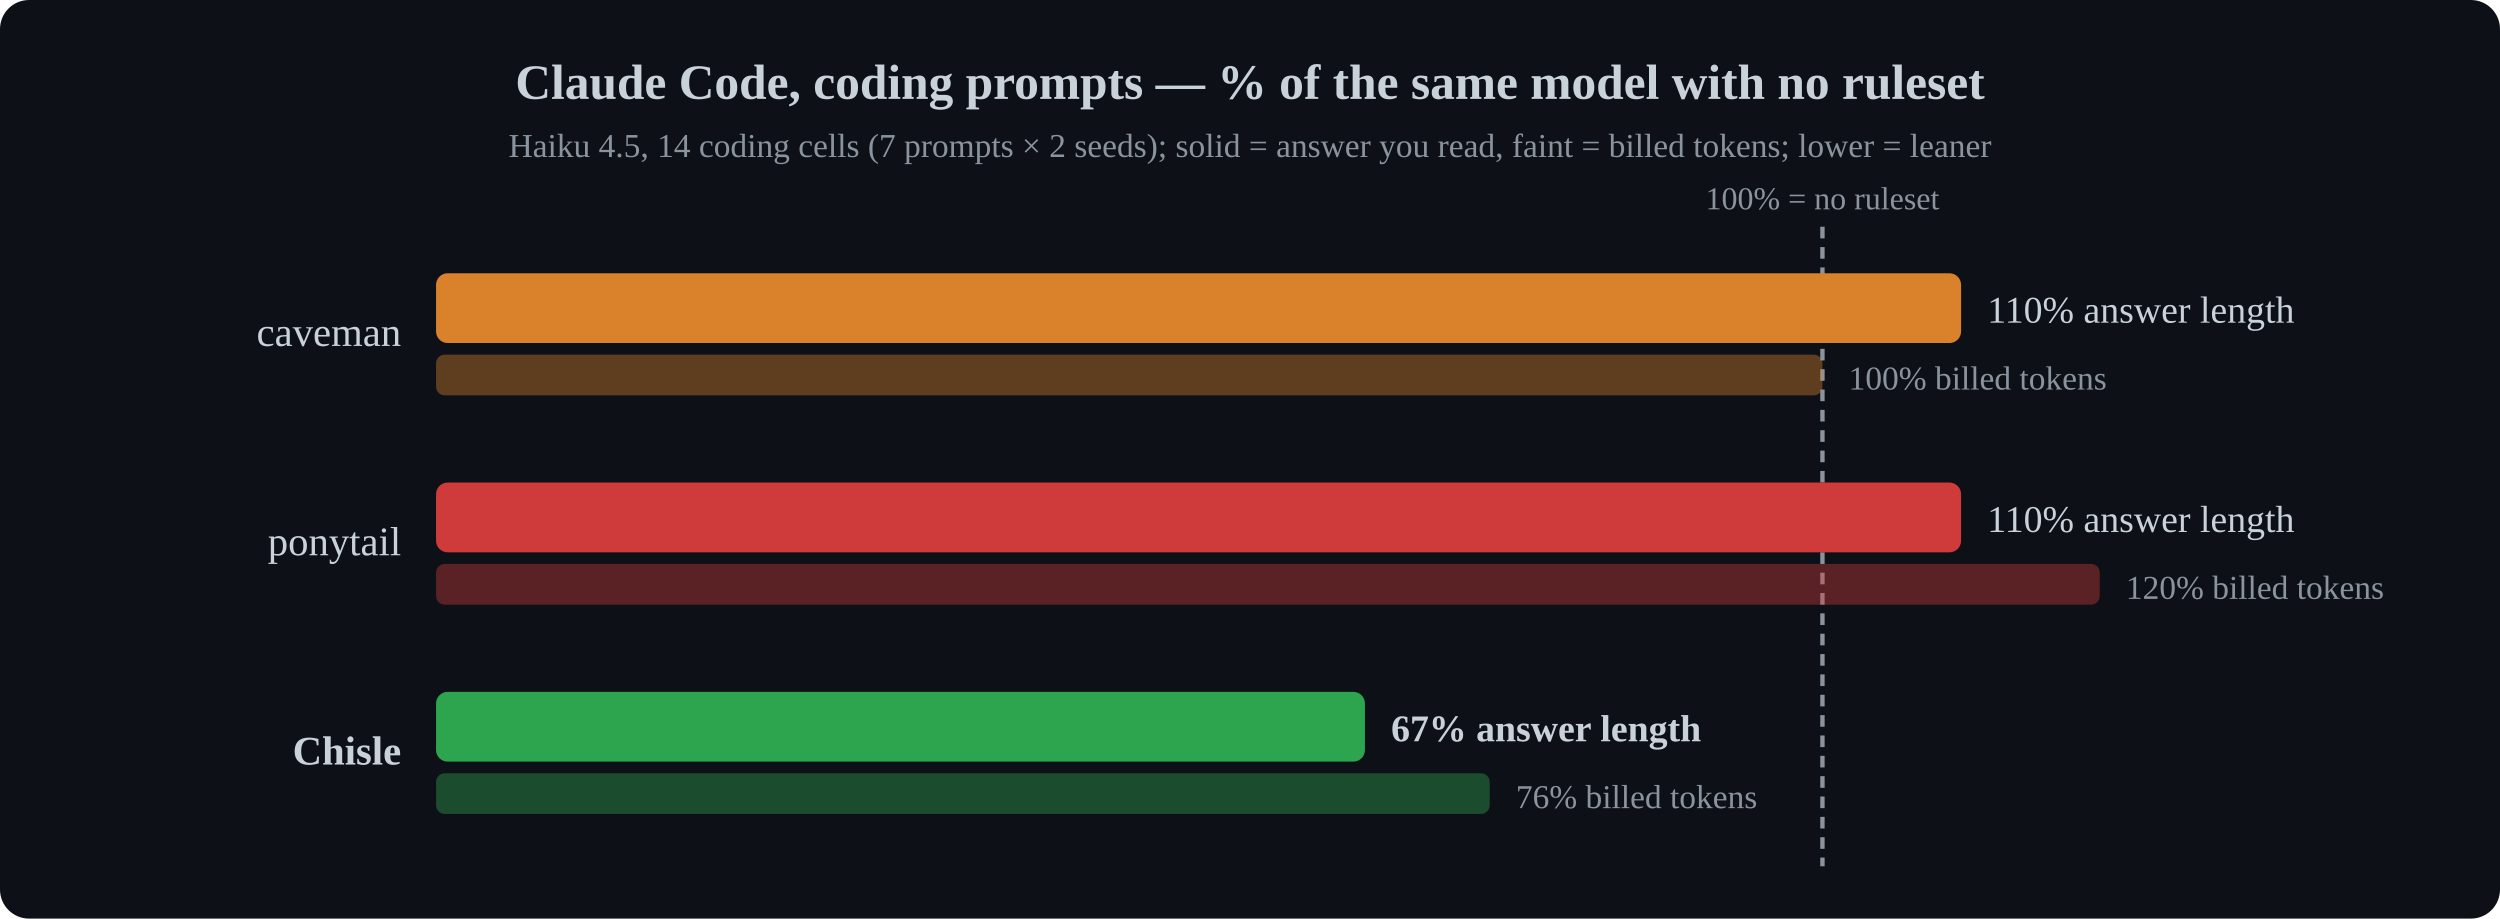
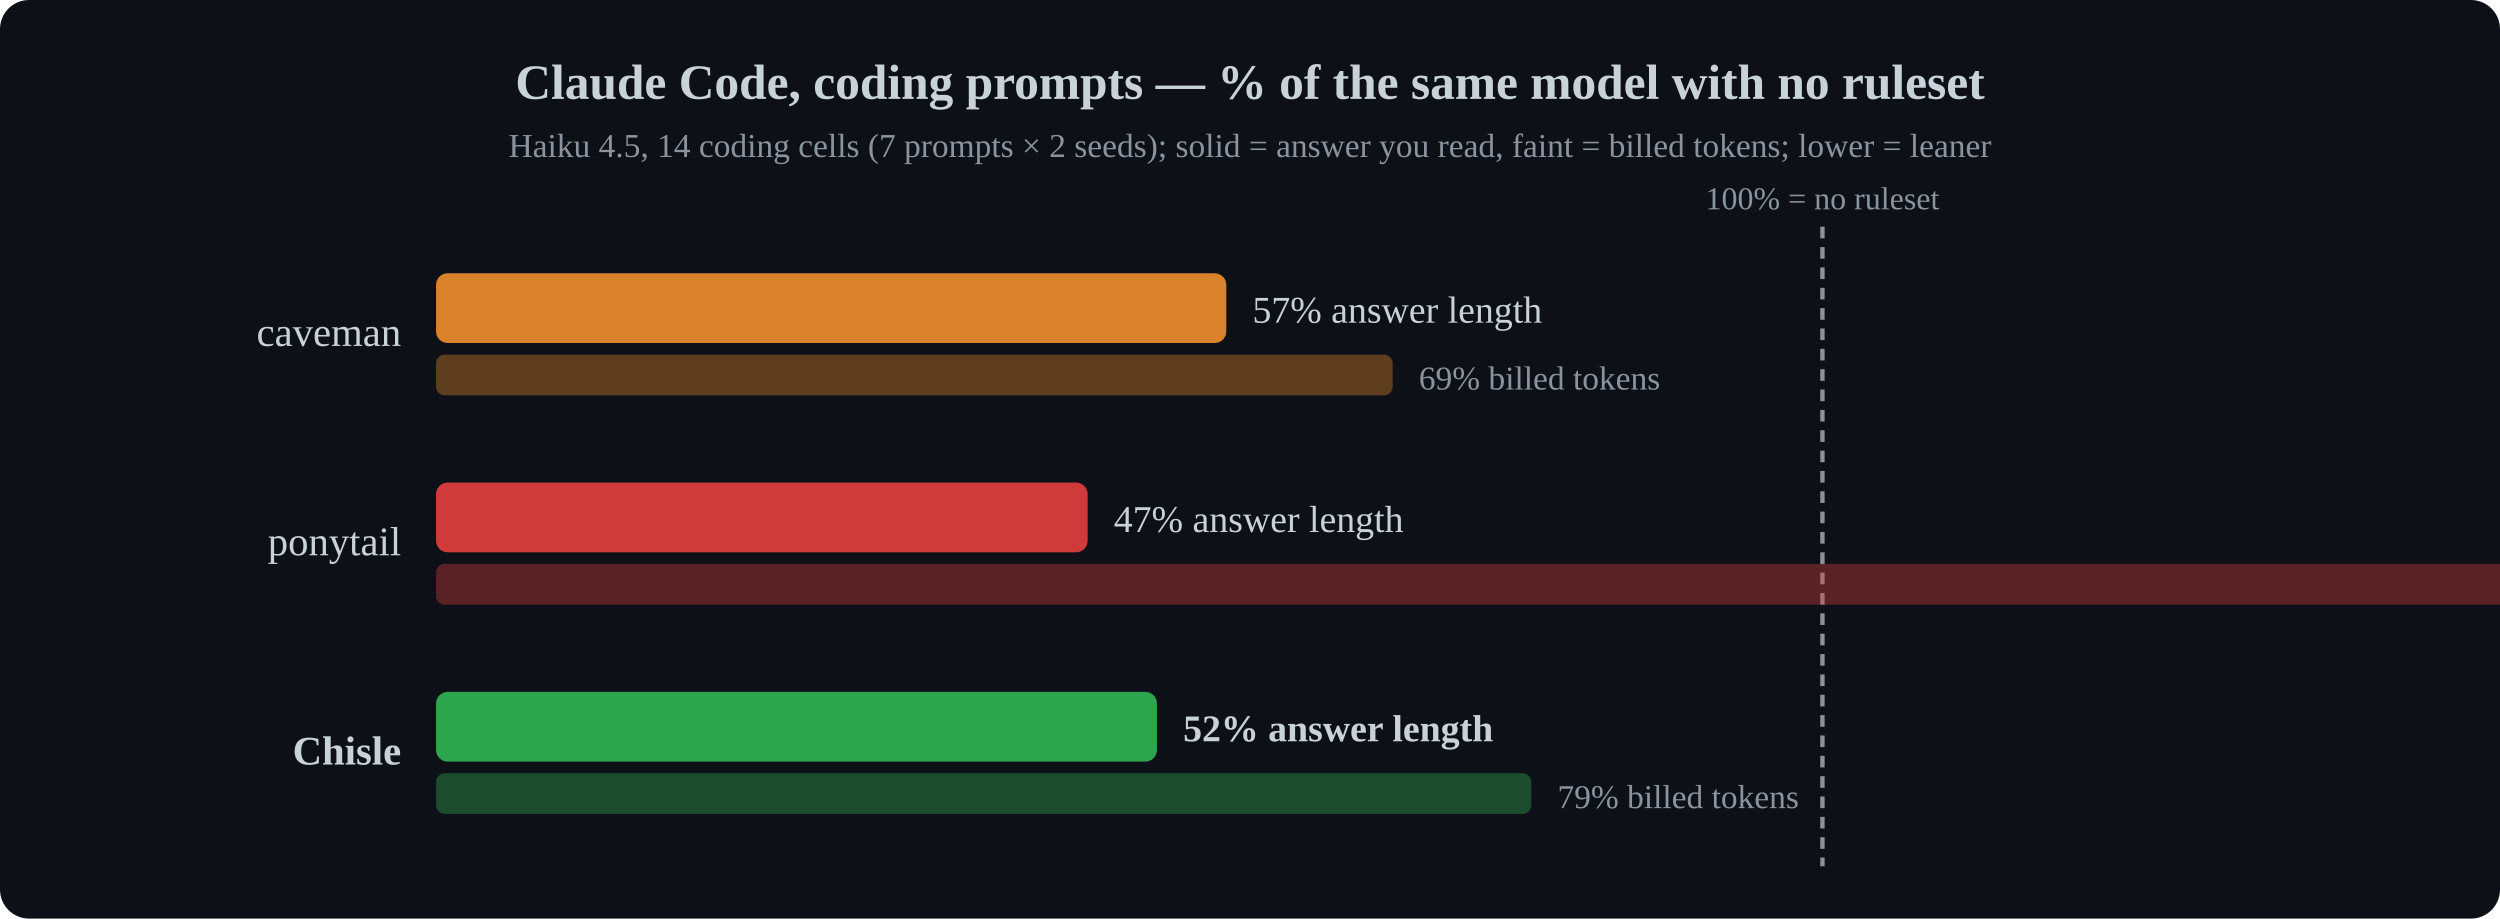
- <svg xmlns="http://www.w3.org/2000/svg" width="860" height="316" viewBox="0 0 860 316" role="img" aria-label="Claude Code coding prompts, 14 cells on Haiku 4.5, as percent of no ruleset. caveman: answer length 110%, billed tokens 100%; ponytail: answer length 110%, billed tokens 120%; Chisle: answer length 67%, billed tokens 76%.">
+ <svg xmlns="http://www.w3.org/2000/svg" width="860" height="316" viewBox="0 0 860 316" role="img" aria-label="Claude Code coding prompts, 14 cells on Haiku 4.5, as percent of no ruleset. caveman: answer length 57%, billed tokens 69%; ponytail: answer length 47%, billed tokens 154%; Chisle: answer length 52%, billed tokens 79%.">
  <rect width="860" height="316" rx="10" fill="#0d1117" />
  <text x="430" y="34" font-size="17" font-weight="700" fill="#c9d1d9" text-anchor="middle">Claude Code, coding prompts — % of the same model with no ruleset</text>
  <text x="430" y="54" font-size="11.5" fill="#8b949e" text-anchor="middle">Haiku 4.5, 14 coding cells (7 prompts × 2 seeds); solid = answer you read, faint = billed tokens; lower = leaner</text>
  <line x1="626.923" y1="78" x2="626.923" y2="298" stroke="#8b949e" stroke-width="1.5" stroke-dasharray="4 3" />
  <text x="626.923" y="72" font-size="11" fill="#8b949e" text-anchor="middle">100% = no ruleset</text>
  <text x="138" y="119" font-size="14" fill="#c9d1d9" text-anchor="end">caveman</text>
-   <rect x="150" y="94" width="524.615" height="24" rx="4" fill="#d9822b" />
-   <text x="683.615" y="111" font-size="13" fill="#c9d1d9">110% answer length</text>
-   <rect x="150" y="122" width="476.923" height="14" rx="3" fill="#d9822b" opacity="0.4" />
-   <text x="635.923" y="134" font-size="11.5" fill="#8b949e">100% billed tokens</text>
+   <rect x="150" y="94" width="271.846" height="24" rx="4" fill="#d9822b" />
+   <text x="430.846" y="111" font-size="13" fill="#c9d1d9">57% answer length</text>
+   <rect x="150" y="122" width="329.077" height="14" rx="3" fill="#d9822b" opacity="0.4" />
+   <text x="488.077" y="134" font-size="11.5" fill="#8b949e">69% billed tokens</text>
  <text x="138" y="191" font-size="14" fill="#c9d1d9" text-anchor="end">ponytail</text>
-   <rect x="150" y="166" width="524.615" height="24" rx="4" fill="#cf3b3b" />
-   <text x="683.615" y="183" font-size="13" fill="#c9d1d9">110% answer length</text>
-   <rect x="150" y="194" width="572.308" height="14" rx="3" fill="#cf3b3b" opacity="0.4" />
-   <text x="731.308" y="206" font-size="11.5" fill="#8b949e">120% billed tokens</text>
+   <rect x="150" y="166" width="224.154" height="24" rx="4" fill="#cf3b3b" />
+   <text x="383.154" y="183" font-size="13" fill="#c9d1d9">47% answer length</text>
+   <rect x="150" y="194" width="734.462" height="14" rx="3" fill="#cf3b3b" opacity="0.4" />
+   <text x="893.462" y="206" font-size="11.5" fill="#8b949e">154% billed tokens</text>
  <text x="138" y="263" font-size="14" fill="#c9d1d9" text-anchor="end" font-weight="700">Chisle</text>
-   <rect x="150" y="238" width="319.538" height="24" rx="4" fill="#2da44e" />
-   <text x="478.538" y="255" font-size="13" fill="#c9d1d9" font-weight="700">67% answer length</text>
-   <rect x="150" y="266" width="362.462" height="14" rx="3" fill="#2da44e" opacity="0.4" />
-   <text x="521.462" y="278" font-size="11.5" fill="#8b949e">76% billed tokens</text>
+   <rect x="150" y="238" width="248" height="24" rx="4" fill="#2da44e" />
+   <text x="407" y="255" font-size="13" fill="#c9d1d9" font-weight="700">52% answer length</text>
+   <rect x="150" y="266" width="376.769" height="14" rx="3" fill="#2da44e" opacity="0.4" />
+   <text x="535.769" y="278" font-size="11.5" fill="#8b949e">79% billed tokens</text>
</svg>
